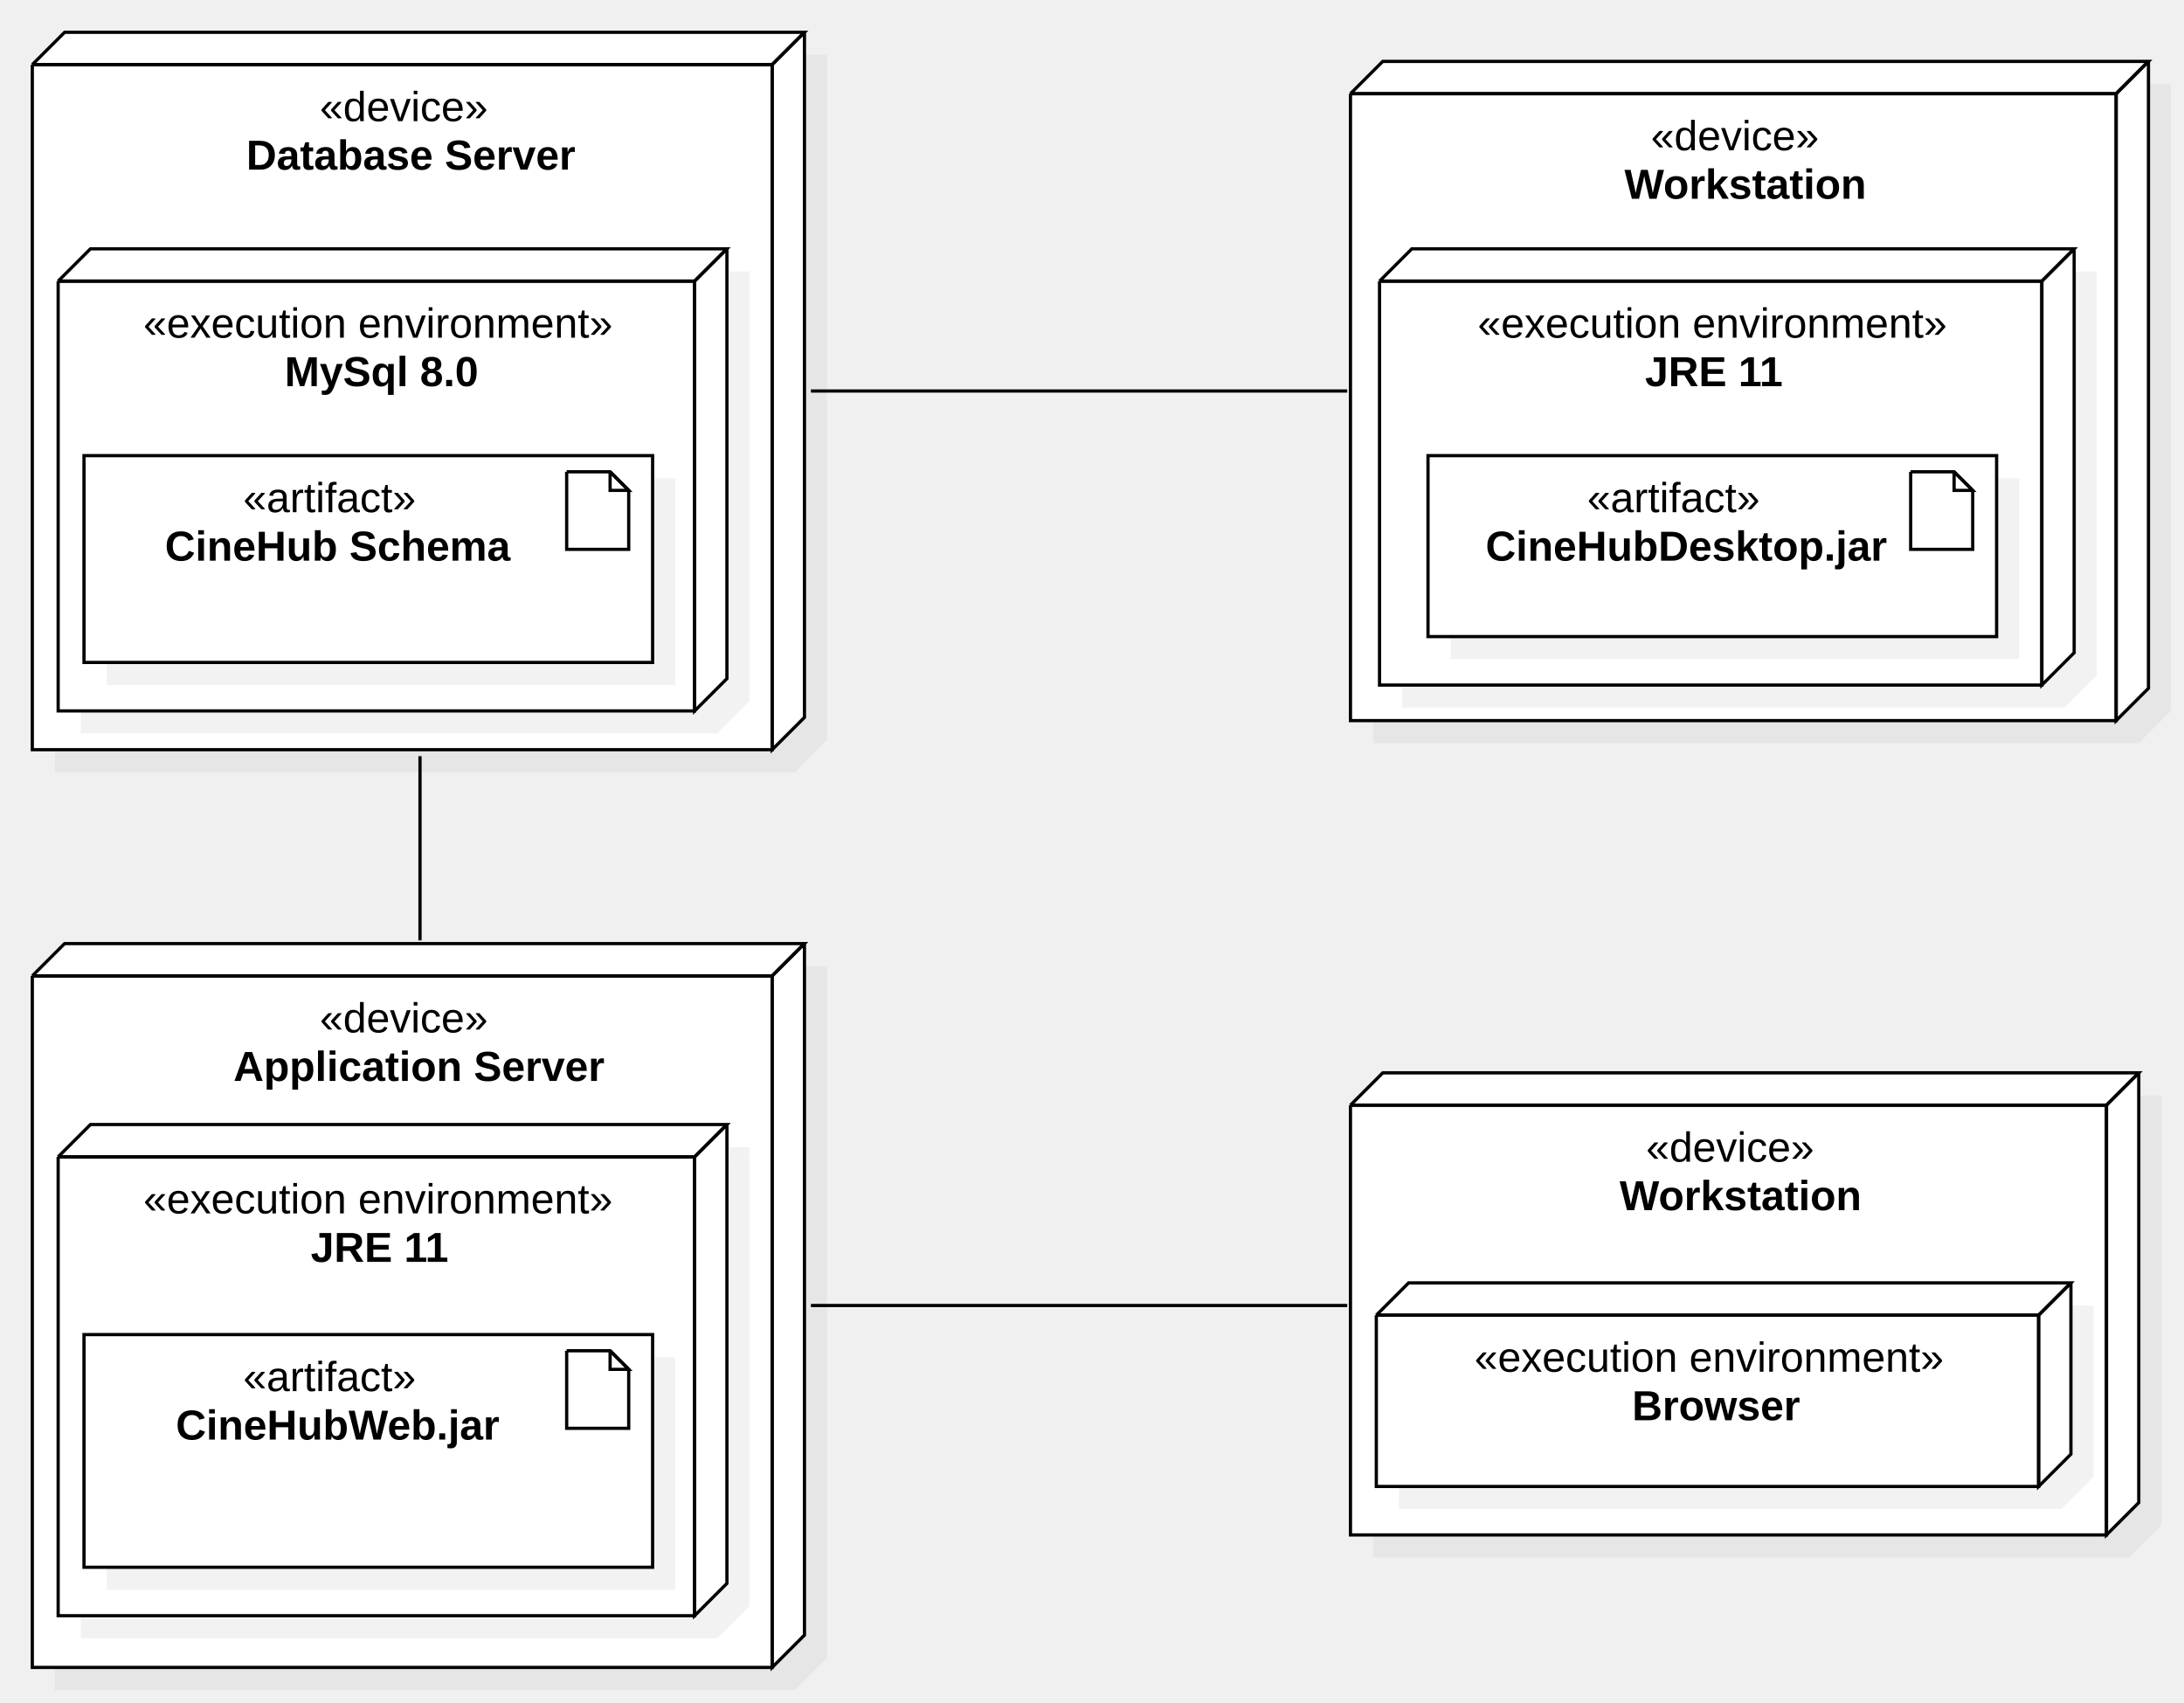
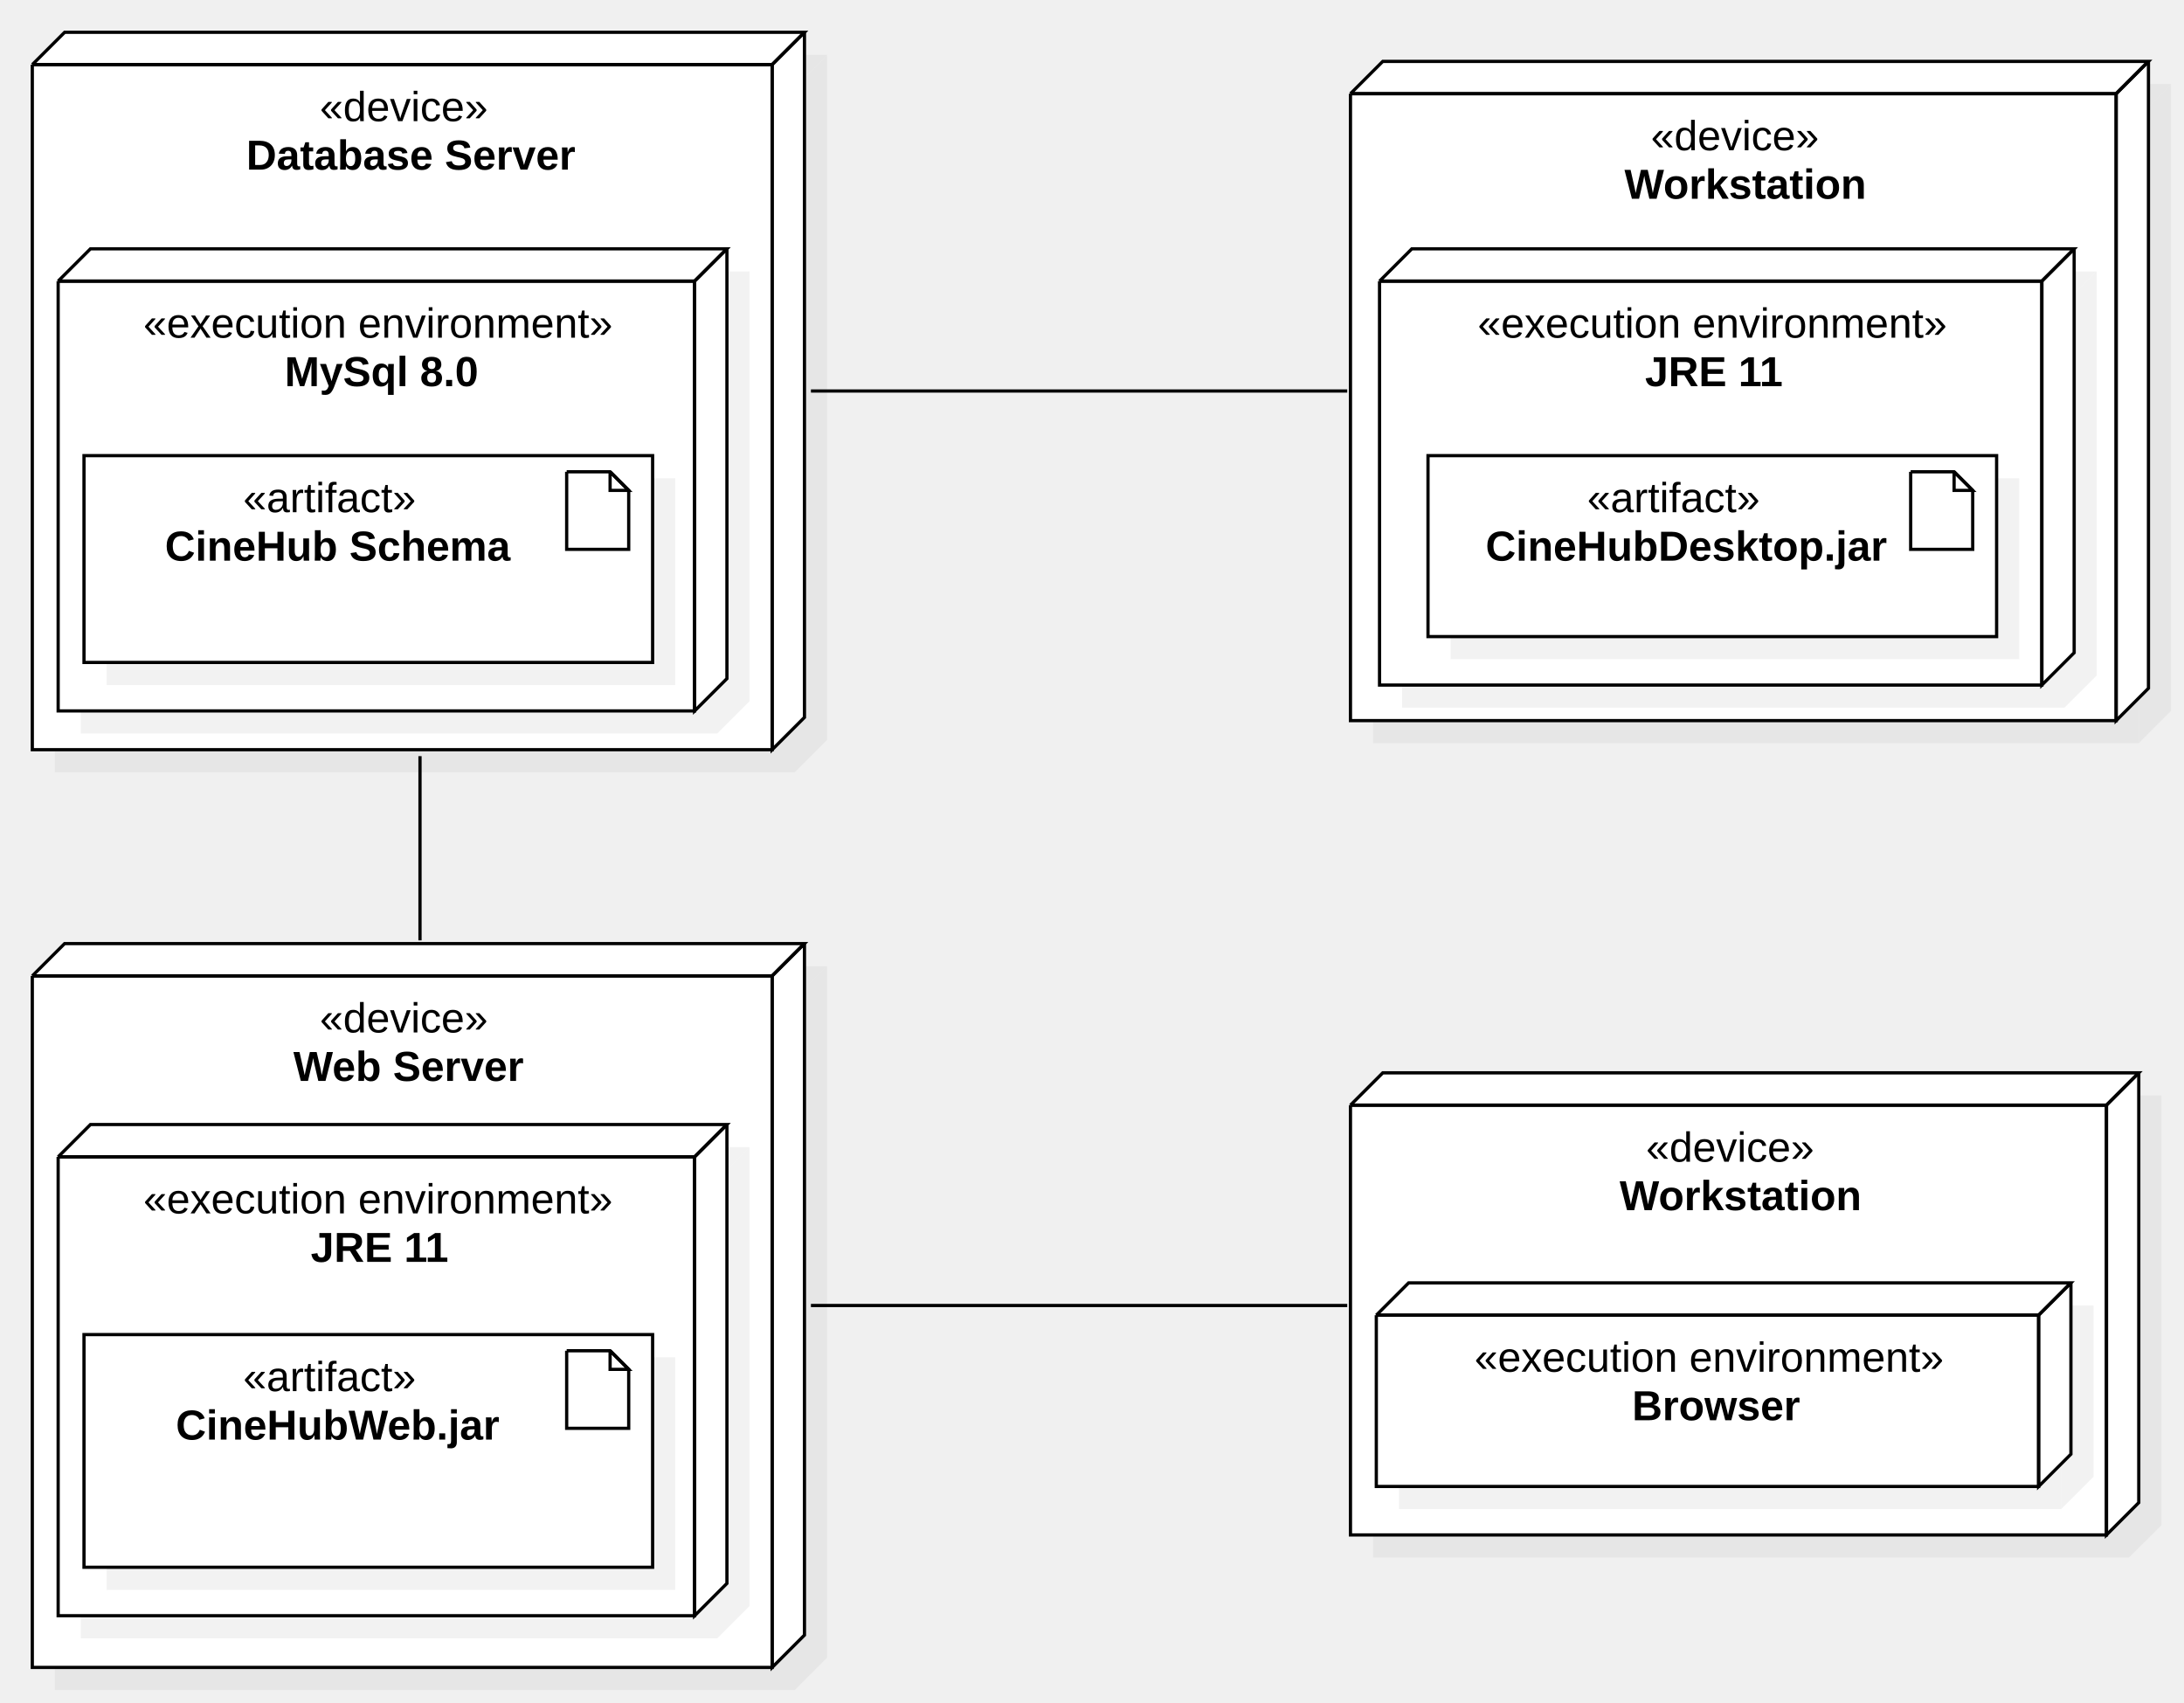
<svg xmlns="http://www.w3.org/2000/svg" version="1.1" width="676" height="527" id="svg698">
  <defs id="defs2" />
  <g id="g696">
    <g transform="translate(-270,-267)" id="g150">
      <path fill="#c0c0c0" stroke="none" d="M 287,294 H 516 V 506 H 287" opacity="0.2" id="path148" />
    </g>
    <g transform="translate(-270,-267)" id="g154">
      <path fill="#c0c0c0" stroke="none" d="m 287,294 10,-10 h 229 l -10,10" opacity="0.2" id="path152" />
    </g>
    <g transform="translate(-270,-267)" id="g158">
      <path fill="#c0c0c0" stroke="none" d="m 526,284 -10,10 v 212 l 10,-10" opacity="0.2" id="path156" />
    </g>
    <g transform="translate(-270,-267)" id="g162">
      <path fill="#ffffff" stroke="none" d="M 280,287 H 509 V 499 H 280" id="path160" />
    </g>
    <g transform="translate(-270,-267)" id="g166">
      <path fill="#ffffff" stroke="none" d="m 280,287 10,-10 h 229 l -10,10" id="path164" />
    </g>
    <g transform="translate(-270,-267)" id="g170">
      <path fill="#ffffff" stroke="none" d="m 519,277 -10,10 v 212 l 10,-10" id="path168" />
    </g>
    <g transform="translate(-270,-267)" id="g174">
      <path fill="none" stroke="#000000" d="M 280,287 H 509 V 499 H 280 V 287" stroke-miterlimit="10" id="path172" />
    </g>
    <g transform="translate(-270,-267)" id="g178">
      <path fill="none" stroke="#000000" d="m 280,287 10,-10 h 229 l -10,10 H 280" stroke-miterlimit="10" id="path176" />
    </g>
    <g transform="translate(-270,-267)" id="g182">
      <path fill="none" stroke="#000000" d="m 519,277 -10,10 v 212 l 10,-10 V 277" stroke-miterlimit="10" id="path180" />
    </g>
    <g transform="translate(-270,-267)" id="g190">
      <g id="g188">
        <path fill="none" stroke="none" id="path184" d="" />
        <text fill="#000000" stroke="none" font-family="Arial" font-size="13px" font-style="normal" font-weight="normal" text-decoration="none" x="368.981" y="304.5" id="text186" style="text-decoration:none;text-decoration-line:none">«device»</text>
      </g>
    </g>
    <g transform="translate(-270,-267)" id="g198">
      <g id="g196">
        <path fill="none" stroke="none" id="path192" d="" />
        <text fill="#000000" stroke="none" font-family="Arial" font-size="13px" font-style="normal" font-weight="bold" text-decoration="none" x="346.225" y="319.5" id="text194" style="text-decoration:none;text-decoration-line:none">Database Server</text>
      </g>
    </g>
    <g transform="translate(-270,-267)" id="g202">
      <path fill="#c0c0c0" stroke="none" d="M 287,576 H 516 V 790 H 287" opacity="0.2" id="path200" />
    </g>
    <g transform="translate(-270,-267)" id="g206">
      <path fill="#c0c0c0" stroke="none" d="m 287,576 10,-10 h 229 l -10,10" opacity="0.2" id="path204" />
    </g>
    <g transform="translate(-270,-267)" id="g210">
      <path fill="#c0c0c0" stroke="none" d="m 526,566 -10,10 v 214 l 10,-10" opacity="0.2" id="path208" />
    </g>
    <g transform="translate(-270,-267)" id="g214">
      <path fill="#ffffff" stroke="none" d="M 280,569 H 509 V 783 H 280" id="path212" />
    </g>
    <g transform="translate(-270,-267)" id="g218">
      <path fill="#ffffff" stroke="none" d="m 280,569 10,-10 h 229 l -10,10" id="path216" />
    </g>
    <g transform="translate(-270,-267)" id="g222">
      <path fill="#ffffff" stroke="none" d="m 519,559 -10,10 v 214 l 10,-10" id="path220" />
    </g>
    <g transform="translate(-270,-267)" id="g226">
      <path fill="none" stroke="#000000" d="M 280,569 H 509 V 783 H 280 V 569" stroke-miterlimit="10" id="path224" />
    </g>
    <g transform="translate(-270,-267)" id="g230">
      <path fill="none" stroke="#000000" d="m 280,569 10,-10 h 229 l -10,10 H 280" stroke-miterlimit="10" id="path228" />
    </g>
    <g transform="translate(-270,-267)" id="g234">
      <path fill="none" stroke="#000000" d="m 519,559 -10,10 v 214 l 10,-10 V 559" stroke-miterlimit="10" id="path232" />
    </g>
    <g transform="translate(-270,-267)" id="g242">
      <g id="g240">
        <path fill="none" stroke="none" id="path236" d="" />
        <text fill="#000000" stroke="none" font-family="Arial" font-size="13px" font-style="normal" font-weight="normal" text-decoration="none" x="368.981" y="586.5" id="text238" style="text-decoration:none;text-decoration-line:none">«device»</text>
      </g>
    </g>
    <g transform="translate(-270,-267)" id="g250">
      <g id="g248">
        <path fill="none" stroke="none" id="path244" d="" />
-         <text fill="#000000" stroke="none" font-family="Arial" font-size="13px" font-style="normal" font-weight="bold" text-decoration="none" x="342.251" y="601.5" id="text246" style="text-decoration:none;text-decoration-line:none">Application Server</text>
+         <text fill="#000000" stroke="none" font-family="Arial" font-size="13px" font-style="normal" font-weight="bold" text-decoration="none" x="360.802" y="601.5" id="text246" style="text-decoration:none;text-decoration-line:none">Web Server</text>
      </g>
    </g>
    <g transform="translate(-270,-267)" id="g254">
      <path fill="#c0c0c0" stroke="none" d="M 295,361 H 492 V 494 H 295" opacity="0.2" id="path252" />
    </g>
    <g transform="translate(-270,-267)" id="g258">
      <path fill="#c0c0c0" stroke="none" d="m 295,361 10,-10 h 197 l -10,10" opacity="0.2" id="path256" />
    </g>
    <g transform="translate(-270,-267)" id="g262">
      <path fill="#c0c0c0" stroke="none" d="m 502,351 -10,10 v 133 l 10,-10" opacity="0.2" id="path260" />
    </g>
    <g transform="translate(-270,-267)" id="g266">
      <path fill="#ffffff" stroke="none" d="M 288,354 H 485 V 487 H 288" id="path264" />
    </g>
    <g transform="translate(-270,-267)" id="g270">
      <path fill="#ffffff" stroke="none" d="m 288,354 10,-10 h 197 l -10,10" id="path268" />
    </g>
    <g transform="translate(-270,-267)" id="g274">
      <path fill="#ffffff" stroke="none" d="m 495,344 -10,10 v 133 l 10,-10" id="path272" />
    </g>
    <g transform="translate(-270,-267)" id="g278">
      <path fill="none" stroke="#000000" d="M 288,354 H 485 V 487 H 288 V 354" stroke-miterlimit="10" id="path276" />
    </g>
    <g transform="translate(-270,-267)" id="g282">
      <path fill="none" stroke="#000000" d="m 288,354 10,-10 h 197 l -10,10 H 288" stroke-miterlimit="10" id="path280" />
    </g>
    <g transform="translate(-270,-267)" id="g286">
      <path fill="none" stroke="#000000" d="m 495,344 -10,10 v 133 l 10,-10 V 344" stroke-miterlimit="10" id="path284" />
    </g>
    <g transform="translate(-270,-267)" id="g294">
      <g id="g292">
        <path fill="none" stroke="none" id="path288" d="" />
        <text fill="#000000" stroke="none" font-family="Arial" font-size="13px" font-style="normal" font-weight="normal" text-decoration="none" x="314.37" y="371.5" id="text290" style="text-decoration:none;text-decoration-line:none">«execution environment»</text>
      </g>
    </g>
    <g transform="translate(-270,-267)" id="g302">
      <g id="g300">
        <path fill="none" stroke="none" id="path296" d="" />
        <text fill="#000000" stroke="none" font-family="Arial" font-size="13px" font-style="normal" font-weight="bold" text-decoration="none" x="358.099" y="386.5" id="text298" style="text-decoration:none;text-decoration-line:none">MySql 8.0</text>
      </g>
    </g>
    <g transform="translate(-270,-267)" id="g306">
      <rect fill="#c0c0c0" stroke="none" x="303" y="415" width="176" height="64" opacity="0.2" id="rect304" />
    </g>
    <g transform="translate(-270,-267)" id="g310">
      <rect fill="#ffffff" stroke="none" x="296" y="408" width="176" height="64" id="rect308" />
    </g>
    <g transform="translate(-270,-267)" id="g314">
      <path fill="none" stroke="#000000" d="m 296,408 h 176 v 64 H 296 Z" stroke-miterlimit="10" id="path312" />
    </g>
    <g transform="translate(-270,-267)" id="g318">
      <path fill="#ffffff" stroke="none" d="m 445.4,413 h 13.44 l 5.76,5.76 V 437 h -19.2" id="path316" />
    </g>
    <g transform="translate(-270,-267)" id="g322">
      <path fill="none" stroke="#000000" d="m 445.4,413 h 13.44 l 5.76,5.76 V 437 h -19.2 v -24" stroke-miterlimit="10" id="path320" />
    </g>
    <g transform="translate(-270,-267)" id="g326">
      <path fill="none" stroke="#000000" d="m 458.84,413 v 5.76 h 5.76 L 458.84,413" stroke-miterlimit="10" id="path324" />
    </g>
    <g transform="translate(-270,-267)" id="g334">
      <g id="g332">
        <path fill="none" stroke="none" id="path328" d="" />
        <text fill="#000000" stroke="none" font-family="Arial" font-size="13px" font-style="normal" font-weight="normal" text-decoration="none" x="345.264" y="425.5" id="text330" style="text-decoration:none;text-decoration-line:none">«artifact»</text>
      </g>
    </g>
    <g transform="translate(-270,-267)" id="g342">
      <g id="g340">
        <path fill="none" stroke="none" id="path336" d="" />
        <text fill="#000000" stroke="none" font-family="Arial" font-size="13px" font-style="normal" font-weight="bold" text-decoration="none" x="321.057" y="440.5" id="text338" style="text-decoration:none;text-decoration-line:none">CineHub Schema</text>
      </g>
    </g>
    <g transform="translate(-270,-267)" id="g346">
      <path fill="#c0c0c0" stroke="none" d="M 295,632 H 492 V 774 H 295" opacity="0.2" id="path344" />
    </g>
    <g transform="translate(-270,-267)" id="g350">
      <path fill="#c0c0c0" stroke="none" d="m 295,632 10,-10 h 197 l -10,10" opacity="0.2" id="path348" />
    </g>
    <g transform="translate(-270,-267)" id="g354">
      <path fill="#c0c0c0" stroke="none" d="m 502,622 -10,10 v 142 l 10,-10" opacity="0.2" id="path352" />
    </g>
    <g transform="translate(-270,-267)" id="g358">
      <path fill="#ffffff" stroke="none" d="M 288,625 H 485 V 767 H 288" id="path356" />
    </g>
    <g transform="translate(-270,-267)" id="g362">
      <path fill="#ffffff" stroke="none" d="m 288,625 10,-10 h 197 l -10,10" id="path360" />
    </g>
    <g transform="translate(-270,-267)" id="g366">
      <path fill="#ffffff" stroke="none" d="m 495,615 -10,10 v 142 l 10,-10" id="path364" />
    </g>
    <g transform="translate(-270,-267)" id="g370">
      <path fill="none" stroke="#000000" d="M 288,625 H 485 V 767 H 288 V 625" stroke-miterlimit="10" id="path368" />
    </g>
    <g transform="translate(-270,-267)" id="g374">
      <path fill="none" stroke="#000000" d="m 288,625 10,-10 h 197 l -10,10 H 288" stroke-miterlimit="10" id="path372" />
    </g>
    <g transform="translate(-270,-267)" id="g378">
      <path fill="none" stroke="#000000" d="m 495,615 -10,10 v 142 l 10,-10 V 615" stroke-miterlimit="10" id="path376" />
    </g>
    <g transform="translate(-270,-267)" id="g386">
      <g id="g384">
        <path fill="none" stroke="none" id="path380" d="" />
        <text fill="#000000" stroke="none" font-family="Arial" font-size="13px" font-style="normal" font-weight="normal" text-decoration="none" x="314.37" y="642.5" id="text382" style="text-decoration:none;text-decoration-line:none">«execution environment»</text>
      </g>
    </g>
    <g transform="translate(-270,-267)" id="g394">
      <g id="g392">
        <path fill="none" stroke="none" id="path388" d="" />
        <text fill="#000000" stroke="none" font-family="Arial" font-size="13px" font-style="normal" font-weight="bold" text-decoration="none" x="366.167" y="657.5" id="text390" style="text-decoration:none;text-decoration-line:none">JRE 11</text>
      </g>
    </g>
    <g transform="translate(-270,-267)" id="g398">
      <rect fill="#c0c0c0" stroke="none" x="303" y="687" width="176" height="72" opacity="0.2" id="rect396" />
    </g>
    <g transform="translate(-270,-267)" id="g402">
      <rect fill="#ffffff" stroke="none" x="296" y="680" width="176" height="72" id="rect400" />
    </g>
    <g transform="translate(-270,-267)" id="g406">
      <path fill="none" stroke="#000000" d="m 296,680 h 176 v 72 H 296 Z" stroke-miterlimit="10" id="path404" />
    </g>
    <g transform="translate(-270,-267)" id="g410">
      <path fill="#ffffff" stroke="none" d="m 445.4,685 h 13.44 l 5.76,5.76 V 709 h -19.2" id="path408" />
    </g>
    <g transform="translate(-270,-267)" id="g414">
      <path fill="none" stroke="#000000" d="m 445.4,685 h 13.44 l 5.76,5.76 V 709 h -19.2 v -24" stroke-miterlimit="10" id="path412" />
    </g>
    <g transform="translate(-270,-267)" id="g418">
      <path fill="none" stroke="#000000" d="m 458.84,685 v 5.76 h 5.76 L 458.84,685" stroke-miterlimit="10" id="path416" />
    </g>
    <g transform="translate(-270,-267)" id="g426">
      <g id="g424">
        <path fill="none" stroke="none" id="path420" d="" />
        <text fill="#000000" stroke="none" font-family="Arial" font-size="13px" font-style="normal" font-weight="normal" text-decoration="none" x="345.264" y="697.5" id="text422" style="text-decoration:none;text-decoration-line:none">«artifact»</text>
      </g>
    </g>
    <g transform="translate(-270,-267)" id="g434">
      <g id="g432">
        <path fill="none" stroke="none" id="path428" d="" />
        <text fill="#000000" stroke="none" font-family="Arial" font-size="13px" font-style="normal" font-weight="bold" text-decoration="none" x="324.431" y="712.5" id="text430" style="text-decoration:none;text-decoration-line:none">CineHubWeb.jar</text>
      </g>
    </g>
    <g transform="translate(-270,-267)" id="g438">
      <path fill="#c0c0c0" stroke="none" d="M 695,303 H 932 V 497 H 695" opacity="0.2" id="path436" />
    </g>
    <g transform="translate(-270,-267)" id="g442">
      <path fill="#c0c0c0" stroke="none" d="m 695,303 10,-10 h 237 l -10,10" opacity="0.2" id="path440" />
    </g>
    <g transform="translate(-270,-267)" id="g446">
      <path fill="#c0c0c0" stroke="none" d="m 942,293 -10,10 v 194 l 10,-10" opacity="0.2" id="path444" />
    </g>
    <g transform="translate(-270,-267)" id="g450">
      <path fill="#ffffff" stroke="none" d="M 688,296 H 925 V 490 H 688" id="path448" />
    </g>
    <g transform="translate(-270,-267)" id="g454">
      <path fill="#ffffff" stroke="none" d="m 688,296 10,-10 h 237 l -10,10" id="path452" />
    </g>
    <g transform="translate(-270,-267)" id="g458">
      <path fill="#ffffff" stroke="none" d="m 935,286 -10,10 v 194 l 10,-10" id="path456" />
    </g>
    <g transform="translate(-270,-267)" id="g462">
      <path fill="none" stroke="#000000" d="M 688,296 H 925 V 490 H 688 V 296" stroke-miterlimit="10" id="path460" />
    </g>
    <g transform="translate(-270,-267)" id="g466">
      <path fill="none" stroke="#000000" d="m 688,296 10,-10 h 237 l -10,10 H 688" stroke-miterlimit="10" id="path464" />
    </g>
    <g transform="translate(-270,-267)" id="g470">
      <path fill="none" stroke="#000000" d="m 935,286 -10,10 v 194 l 10,-10 V 286" stroke-miterlimit="10" id="path468" />
    </g>
    <g transform="translate(-270,-267)" id="g478">
      <g id="g476">
        <path fill="none" stroke="none" id="path472" d="" />
        <text fill="#000000" stroke="none" font-family="Arial" font-size="13px" font-style="normal" font-weight="normal" text-decoration="none" x="780.981" y="313.5" id="text474" style="text-decoration:none;text-decoration-line:none">«device»</text>
      </g>
    </g>
    <g transform="translate(-270,-267)" id="g486">
      <g id="g484">
        <path fill="none" stroke="none" id="path480" d="" />
        <text fill="#000000" stroke="none" font-family="Arial" font-size="13px" font-style="normal" font-weight="bold" text-decoration="none" x="772.802" y="328.5" id="text482" style="text-decoration:none;text-decoration-line:none">Workstation</text>
      </g>
    </g>
    <g transform="translate(-270,-267)" id="g490">
      <path fill="none" stroke="#000000" d="M 400,558 V 501" stroke-miterlimit="10" id="path488" />
    </g>
    <g transform="translate(-270,-267)" id="g494">
      <path fill="none" stroke="#000000" d="M 521,388 H 687" stroke-miterlimit="10" id="path492" />
    </g>
    <g transform="translate(-270,-267)" id="g498">
      <path fill="#c0c0c0" stroke="none" d="M 704,361 H 909 V 486 H 704" opacity="0.2" id="path496" />
    </g>
    <g transform="translate(-270,-267)" id="g502">
      <path fill="#c0c0c0" stroke="none" d="m 704,361 10,-10 h 205 l -10,10" opacity="0.2" id="path500" />
    </g>
    <g transform="translate(-270,-267)" id="g506">
      <path fill="#c0c0c0" stroke="none" d="m 919,351 -10,10 v 125 l 10,-10" opacity="0.2" id="path504" />
    </g>
    <g transform="translate(-270,-267)" id="g510">
      <path fill="#ffffff" stroke="none" d="M 697,354 H 902 V 479 H 697" id="path508" />
    </g>
    <g transform="translate(-270,-267)" id="g514">
      <path fill="#ffffff" stroke="none" d="m 697,354 10,-10 h 205 l -10,10" id="path512" />
    </g>
    <g transform="translate(-270,-267)" id="g518">
      <path fill="#ffffff" stroke="none" d="m 912,344 -10,10 v 125 l 10,-10" id="path516" />
    </g>
    <g transform="translate(-270,-267)" id="g522">
      <path fill="none" stroke="#000000" d="M 697,354 H 902 V 479 H 697 V 354" stroke-miterlimit="10" id="path520" />
    </g>
    <g transform="translate(-270,-267)" id="g526">
      <path fill="none" stroke="#000000" d="m 697,354 10,-10 h 205 l -10,10 H 697" stroke-miterlimit="10" id="path524" />
    </g>
    <g transform="translate(-270,-267)" id="g530">
      <path fill="none" stroke="#000000" d="m 912,344 -10,10 v 125 l 10,-10 V 344" stroke-miterlimit="10" id="path528" />
    </g>
    <g transform="translate(-270,-267)" id="g538">
      <g id="g536">
        <path fill="none" stroke="none" id="path532" d="" />
        <text fill="#000000" stroke="none" font-family="Arial" font-size="13px" font-style="normal" font-weight="normal" text-decoration="none" x="727.37" y="371.5" id="text534" style="text-decoration:none;text-decoration-line:none">«execution environment»</text>
      </g>
    </g>
    <g transform="translate(-270,-267)" id="g546">
      <g id="g544">
        <path fill="none" stroke="none" id="path540" d="" />
        <text fill="#000000" stroke="none" font-family="Arial" font-size="13px" font-style="normal" font-weight="bold" text-decoration="none" x="779.167" y="386.5" id="text542" style="text-decoration:none;text-decoration-line:none">JRE 11</text>
      </g>
    </g>
    <g transform="translate(-270,-267)" id="g550">
      <rect fill="#c0c0c0" stroke="none" x="719" y="415" width="176" height="56" opacity="0.2" id="rect548" />
    </g>
    <g transform="translate(-270,-267)" id="g554">
      <rect fill="#ffffff" stroke="none" x="712" y="408" width="176" height="56" id="rect552" />
    </g>
    <g transform="translate(-270,-267)" id="g558">
      <path fill="none" stroke="#000000" d="m 712,408 h 176 v 56 H 712 Z" stroke-miterlimit="10" id="path556" />
    </g>
    <g transform="translate(-270,-267)" id="g562">
      <path fill="#ffffff" stroke="none" d="m 861.4,413 h 13.44 l 5.76,5.76 V 437 h -19.2" id="path560" />
    </g>
    <g transform="translate(-270,-267)" id="g566">
      <path fill="none" stroke="#000000" d="m 861.4,413 h 13.44 l 5.76,5.76 V 437 h -19.2 v -24" stroke-miterlimit="10" id="path564" />
    </g>
    <g transform="translate(-270,-267)" id="g570">
      <path fill="none" stroke="#000000" d="m 874.84,413 v 5.76 h 5.76 L 874.84,413" stroke-miterlimit="10" id="path568" />
    </g>
    <g transform="translate(-270,-267)" id="g578">
      <g id="g576">
        <path fill="none" stroke="none" id="path572" d="" />
        <text fill="#000000" stroke="none" font-family="Arial" font-size="13px" font-style="normal" font-weight="normal" text-decoration="none" x="761.264" y="425.5" id="text574" style="text-decoration:none;text-decoration-line:none">«artifact»</text>
      </g>
    </g>
    <g transform="translate(-270,-267)" id="g586">
      <g id="g584">
        <path fill="none" stroke="none" id="path580" d="" />
        <text fill="#000000" stroke="none" font-family="Arial" font-size="13px" font-style="normal" font-weight="bold" text-decoration="none" x="729.833" y="440.5" id="text582" style="text-decoration:none;text-decoration-line:none">CineHubDesktop.jar</text>
      </g>
    </g>
    <g transform="translate(-270,-267)" id="g590">
      <path fill="#c0c0c0" stroke="none" d="M 695,616 H 929 V 749 H 695" opacity="0.2" id="path588" />
    </g>
    <g transform="translate(-270,-267)" id="g594">
      <path fill="#c0c0c0" stroke="none" d="m 695,616 10,-10 h 234 l -10,10" opacity="0.2" id="path592" />
    </g>
    <g transform="translate(-270,-267)" id="g598">
      <path fill="#c0c0c0" stroke="none" d="m 939,606 -10,10 v 133 l 10,-10" opacity="0.2" id="path596" />
    </g>
    <g transform="translate(-270,-267)" id="g602">
      <path fill="#ffffff" stroke="none" d="M 688,609 H 922 V 742 H 688" id="path600" />
    </g>
    <g transform="translate(-270,-267)" id="g606">
      <path fill="#ffffff" stroke="none" d="m 688,609 10,-10 h 234 l -10,10" id="path604" />
    </g>
    <g transform="translate(-270,-267)" id="g610">
      <path fill="#ffffff" stroke="none" d="m 932,599 -10,10 v 133 l 10,-10" id="path608" />
    </g>
    <g transform="translate(-270,-267)" id="g614">
      <path fill="none" stroke="#000000" d="M 688,609 H 922 V 742 H 688 V 609" stroke-miterlimit="10" id="path612" />
    </g>
    <g transform="translate(-270,-267)" id="g618">
      <path fill="none" stroke="#000000" d="m 688,609 10,-10 h 234 l -10,10 H 688" stroke-miterlimit="10" id="path616" />
    </g>
    <g transform="translate(-270,-267)" id="g622">
      <path fill="none" stroke="#000000" d="m 932,599 -10,10 v 133 l 10,-10 V 599" stroke-miterlimit="10" id="path620" />
    </g>
    <g transform="translate(-270,-267)" id="g630">
      <g id="g628">
        <path fill="none" stroke="none" id="path624" d="" />
        <text fill="#000000" stroke="none" font-family="Arial" font-size="13px" font-style="normal" font-weight="normal" text-decoration="none" x="779.481" y="626.5" id="text626" style="text-decoration:none;text-decoration-line:none">«device»</text>
      </g>
    </g>
    <g transform="translate(-270,-267)" id="g638">
      <g id="g636">
        <path fill="none" stroke="none" id="path632" d="" />
        <text fill="#000000" stroke="none" font-family="Arial" font-size="13px" font-style="normal" font-weight="bold" text-decoration="none" x="771.302" y="641.5" id="text634" style="text-decoration:none;text-decoration-line:none">Workstation</text>
      </g>
    </g>
    <g transform="translate(-270,-267)" id="g642">
      <path fill="none" stroke="#000000" d="M 521,671 H 687" stroke-miterlimit="10" id="path640" />
    </g>
    <g transform="translate(-270,-267)" id="g646">
      <path fill="#c0c0c0" stroke="none" d="m 703,681 h 205 v 53 H 703" opacity="0.2" id="path644" />
    </g>
    <g transform="translate(-270,-267)" id="g650">
      <path fill="#c0c0c0" stroke="none" d="m 703,681 10,-10 h 205 l -10,10" opacity="0.2" id="path648" />
    </g>
    <g transform="translate(-270,-267)" id="g654">
      <path fill="#c0c0c0" stroke="none" d="m 918,671 -10,10 v 53 l 10,-10" opacity="0.2" id="path652" />
    </g>
    <g transform="translate(-270,-267)" id="g658">
      <path fill="#ffffff" stroke="none" d="m 696,674 h 205 v 53 H 696" id="path656" />
    </g>
    <g transform="translate(-270,-267)" id="g662">
      <path fill="#ffffff" stroke="none" d="m 696,674 10,-10 h 205 l -10,10" id="path660" />
    </g>
    <g transform="translate(-270,-267)" id="g666">
      <path fill="#ffffff" stroke="none" d="m 911,664 -10,10 v 53 l 10,-10" id="path664" />
    </g>
    <g transform="translate(-270,-267)" id="g670">
      <path fill="none" stroke="#000000" d="m 696,674 h 205 v 53 H 696 v -53" stroke-miterlimit="10" id="path668" />
    </g>
    <g transform="translate(-270,-267)" id="g674">
      <path fill="none" stroke="#000000" d="m 696,674 10,-10 h 205 l -10,10 H 696" stroke-miterlimit="10" id="path672" />
    </g>
    <g transform="translate(-270,-267)" id="g678">
      <path fill="none" stroke="#000000" d="m 911,664 -10,10 v 53 l 10,-10 v -53" stroke-miterlimit="10" id="path676" />
    </g>
    <g transform="translate(-270,-267)" id="g686">
      <g id="g684">
        <path fill="none" stroke="none" id="path680" d="" />
        <text fill="#000000" stroke="none" font-family="Arial" font-size="13px" font-style="normal" font-weight="normal" text-decoration="none" x="726.37" y="691.5" id="text682" style="text-decoration:none;text-decoration-line:none">«execution environment»</text>
      </g>
    </g>
    <g transform="translate(-270,-267)" id="g694">
      <g id="g692">
        <path fill="none" stroke="none" id="path688" d="" />
        <text fill="#000000" stroke="none" font-family="Arial" font-size="13px" font-style="normal" font-weight="bold" text-decoration="none" x="775.161" y="706.5" id="text690" style="text-decoration:none;text-decoration-line:none">Browser</text>
      </g>
    </g>
  </g>
</svg>
